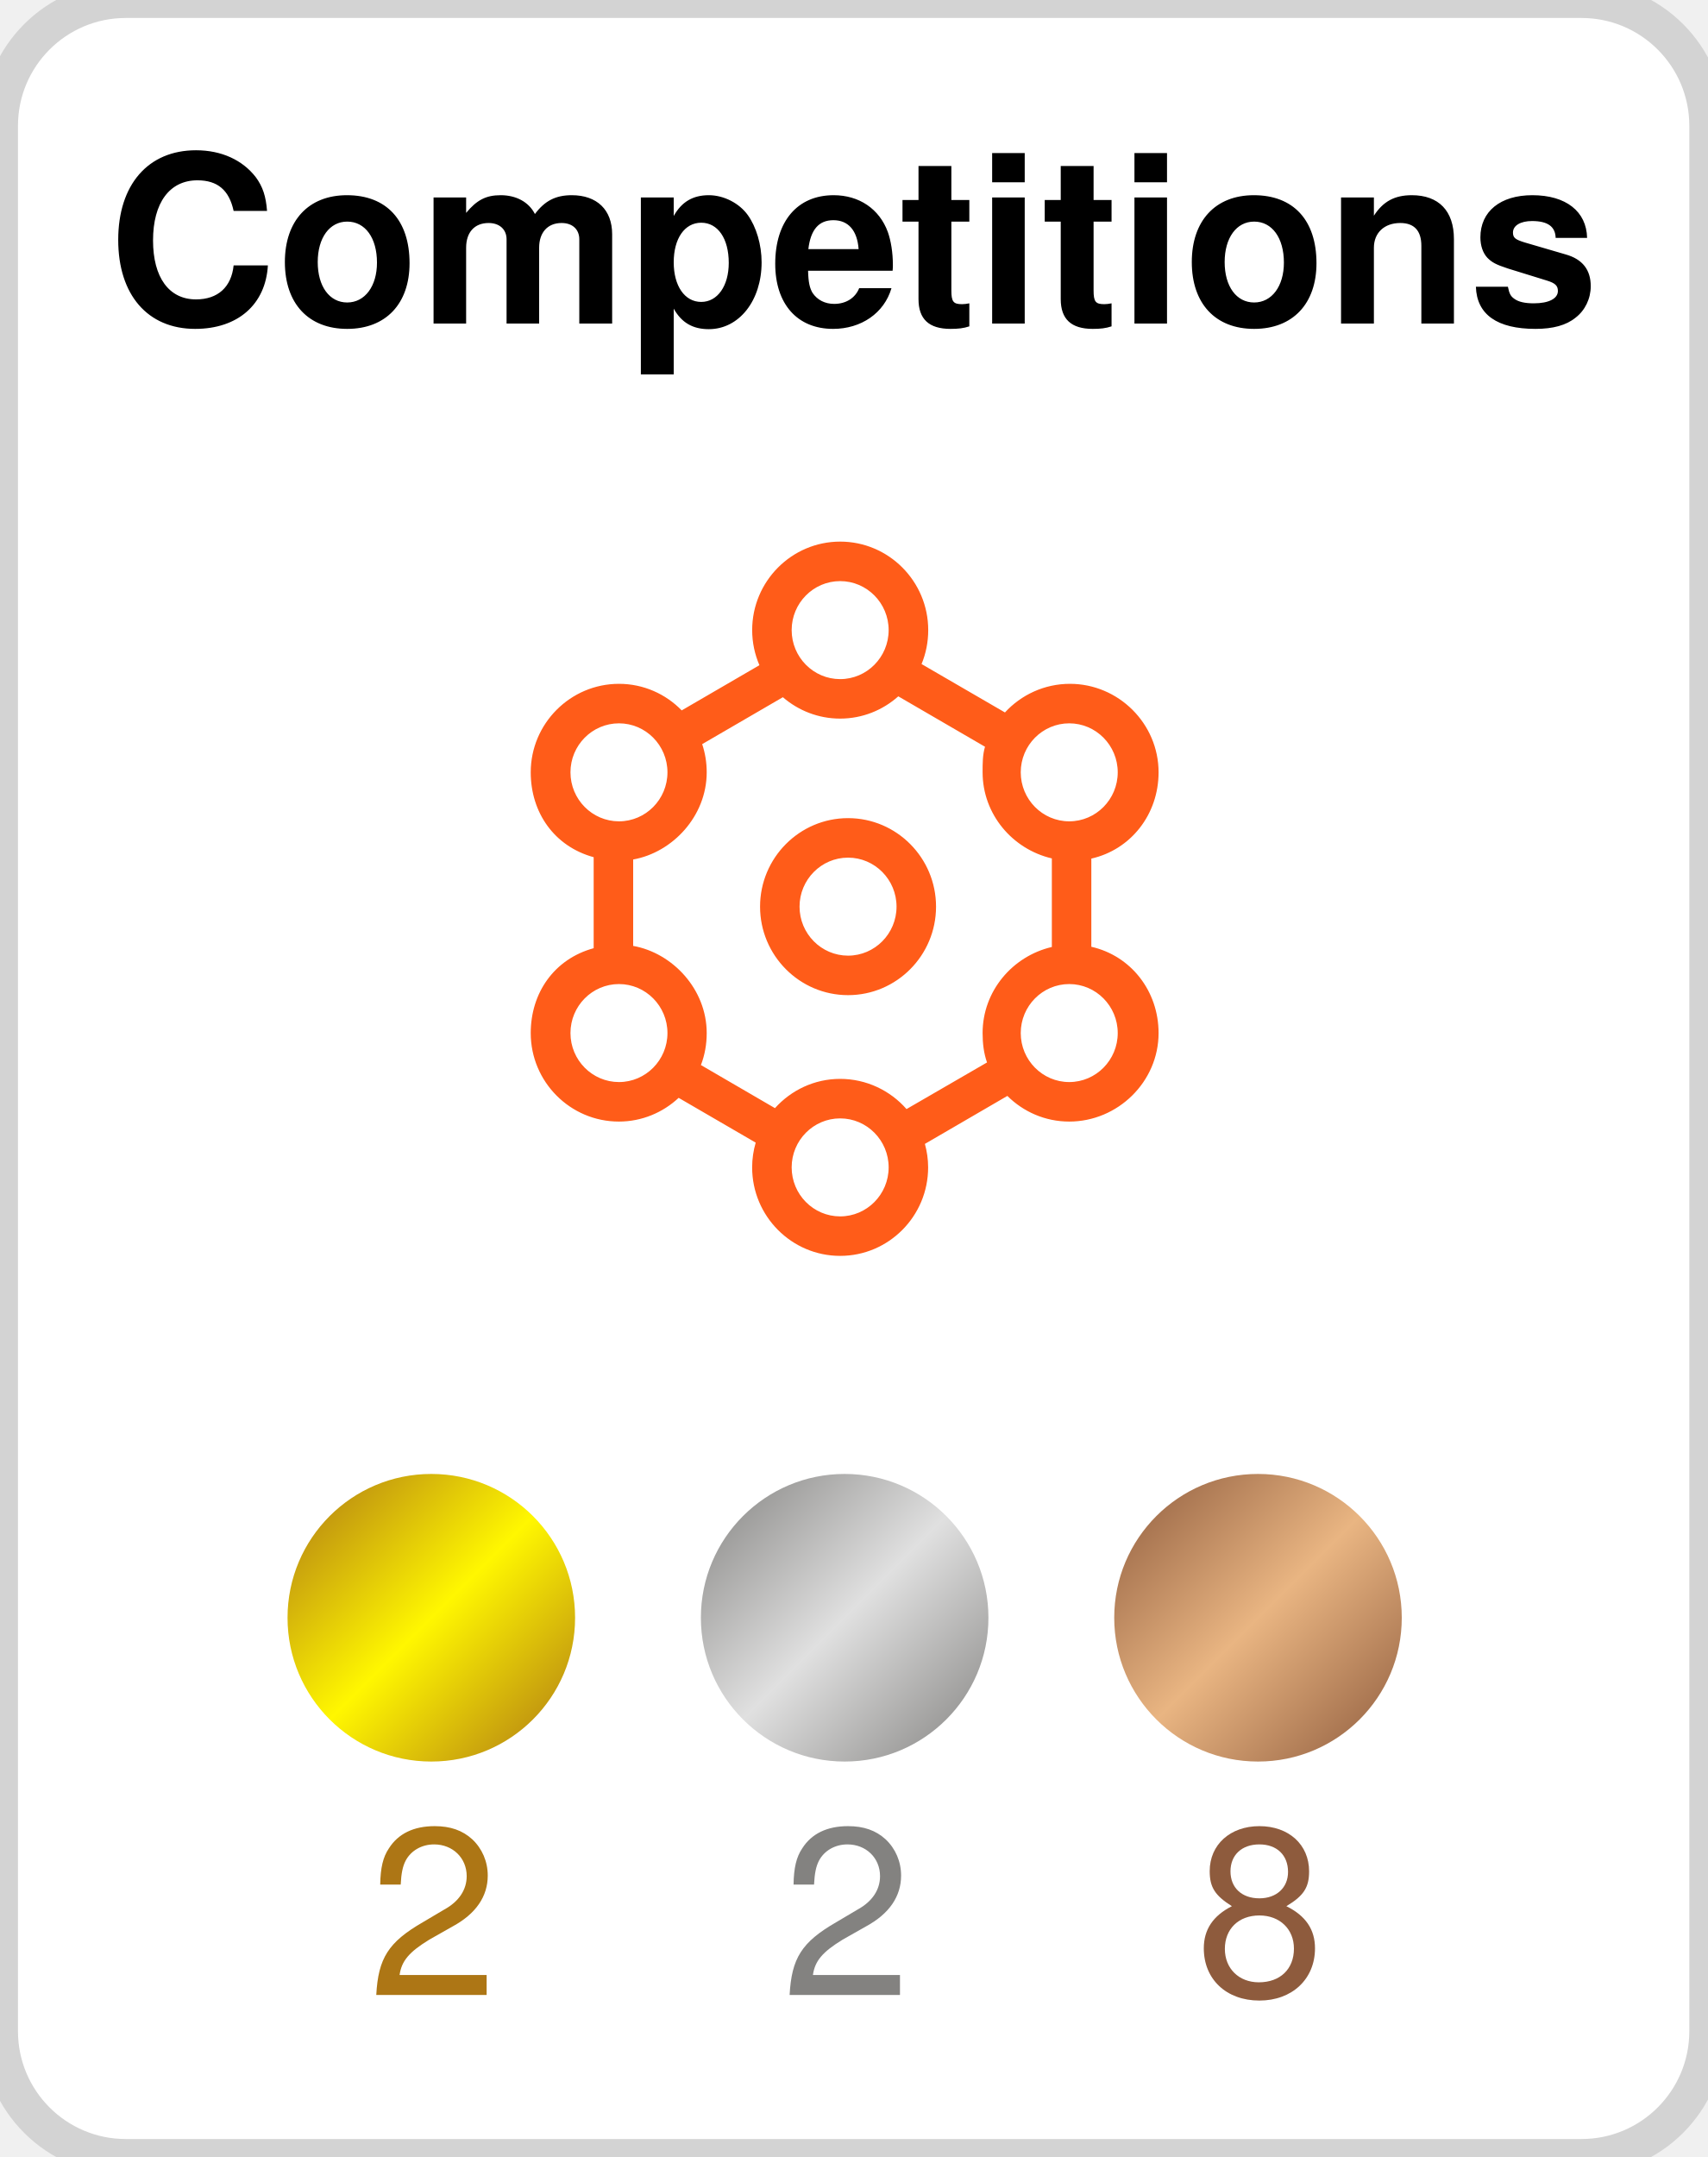
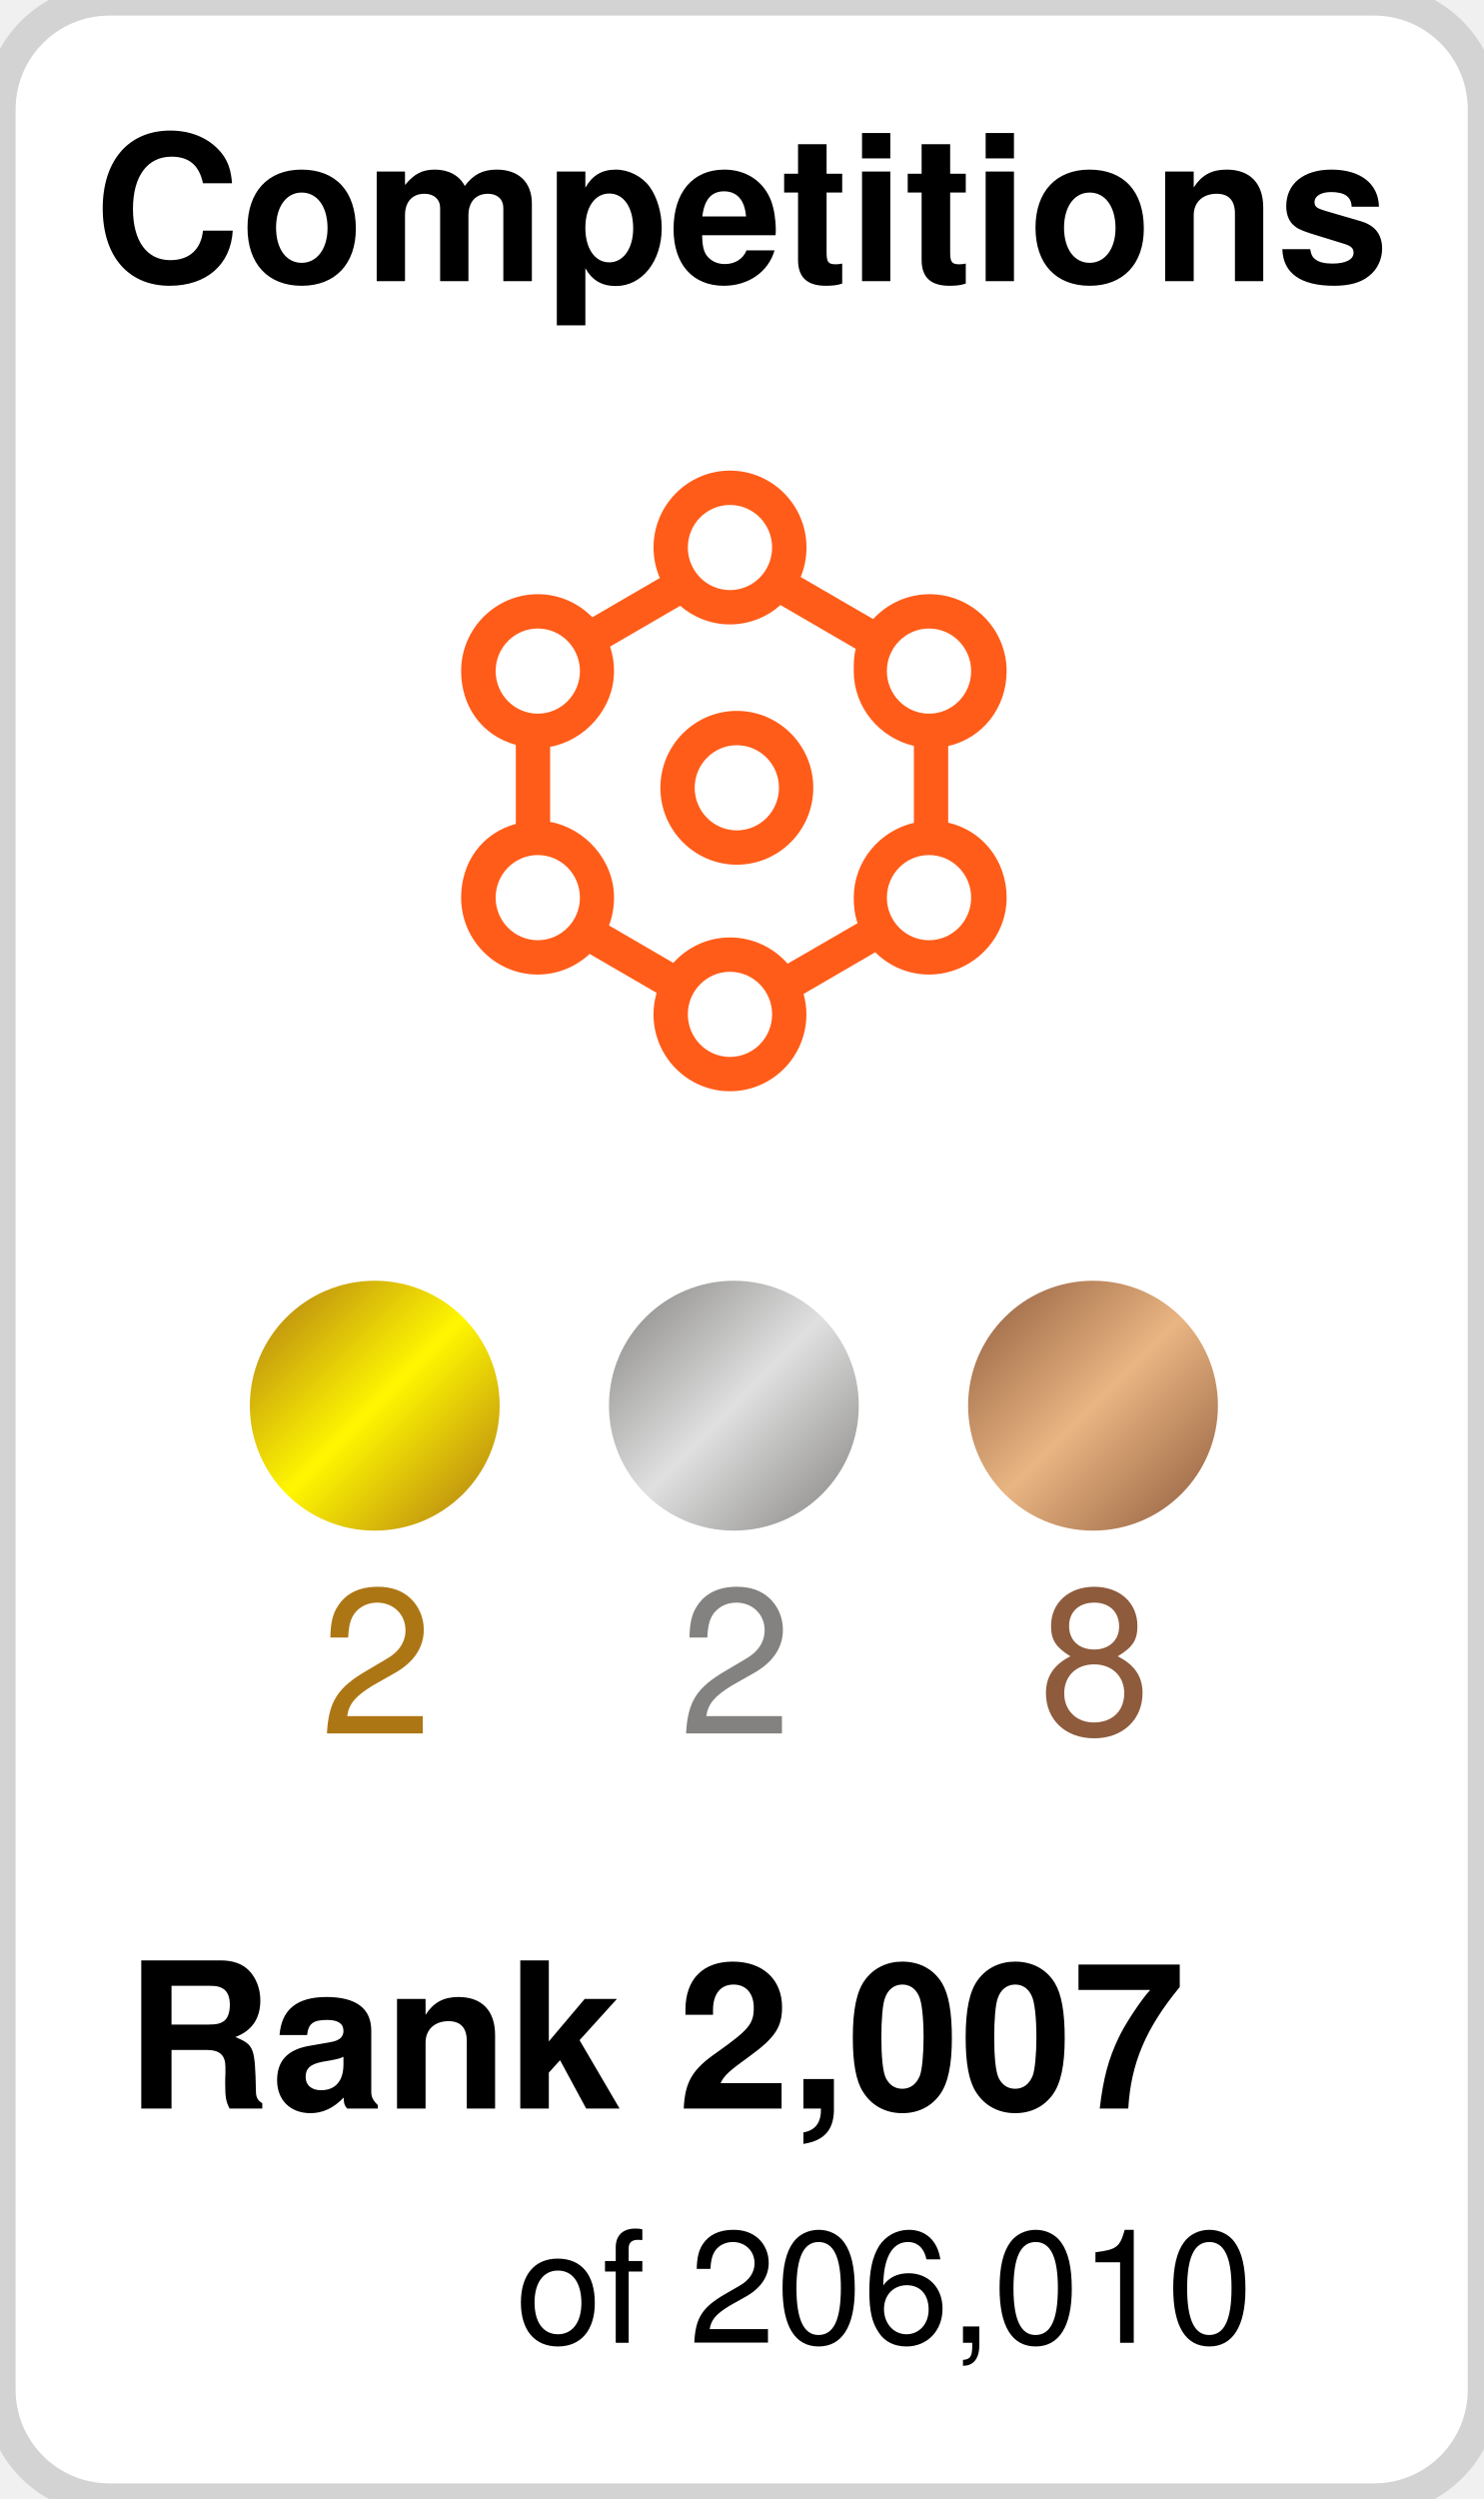
- <svg xmlns="http://www.w3.org/2000/svg" version="1.1" width="95" height="120">
-   <rect width="95" height="120" stroke-width="2" stroke="#d3d3d3" fill="white" rx="7" ry="7" />
+ <svg xmlns="http://www.w3.org/2000/svg" version="1.1" width="95" height="160">
+   <rect width="95" height="160" stroke-width="2" stroke="#d3d3d3" fill="white" rx="7" ry="7" />
  <svg version="1.1" x="27" y="30">
    <svg width="40" height="40" viewBox="0 0 40 40" fill="none">
      <path fill-rule="evenodd" clip-rule="evenodd" d="M32.496 30.198C31.009 30.198 29.798 28.975 29.798 27.472C29.798 25.969 31.009 24.746 32.496 24.746C33.984 24.746 35.195 25.969 35.195 27.472C35.195 28.975 33.984 30.198 32.496 30.198M19.749 30.021C18.311 30.021 17.019 30.652 16.122 31.649L12.002 29.252C12.216 28.699 12.324 28.1 12.324 27.472C12.324 25.038 10.43 23.016 8.232 22.623V17.816C10.43 17.423 12.324 15.401 12.324 12.966C12.324 12.418 12.237 11.891 12.072 11.398L16.562 8.788C17.419 9.528 18.532 9.978 19.747 9.978C20.989 9.978 22.122 9.508 22.985 8.739L27.81 11.544C27.674 11.995 27.676 12.472 27.676 12.966C27.676 15.294 29.331 17.244 31.529 17.756V22.683C29.331 23.195 27.676 25.145 27.676 27.472C27.676 28.046 27.741 28.595 27.922 29.107L23.442 31.701C22.544 30.674 21.213 30.021 19.749 30.021M22.448 34.944C22.448 36.448 21.237 37.671 19.749 37.671C18.261 37.671 17.051 36.448 17.051 34.944C17.051 33.442 18.261 32.219 19.749 32.219C21.237 32.219 22.448 33.442 22.448 34.944M7.442 30.198C5.954 30.198 4.743 28.975 4.743 27.472C4.743 25.969 5.954 24.746 7.442 24.746C8.929 24.746 10.14 25.969 10.14 27.472C10.14 28.975 8.929 30.198 7.442 30.198M10.14 12.966C10.14 14.47 8.929 15.693 7.442 15.693C5.954 15.693 4.743 14.47 4.743 12.966C4.743 11.464 5.954 10.241 7.442 10.241C8.929 10.241 10.14 11.464 10.14 12.966M17.051 5.054C17.051 3.552 18.261 2.329 19.749 2.329C21.237 2.329 22.448 3.552 22.448 5.054C22.448 6.558 21.237 7.781 19.749 7.781C18.261 7.781 17.051 6.558 17.051 5.054M32.496 10.241C33.984 10.241 35.195 11.464 35.195 12.966C35.195 14.47 33.984 15.693 32.496 15.693C31.009 15.693 29.798 14.47 29.798 12.966C29.798 11.464 31.009 10.241 32.496 10.241M37.468 12.966C37.468 10.252 35.234 8.043 32.534 8.043C31.112 8.043 29.815 8.659 28.92 9.636L24.279 6.943C24.52 6.361 24.65 5.723 24.65 5.054C24.65 2.34 22.451 0.131 19.752 0.131C17.052 0.131 14.854 2.34 14.854 5.054C14.854 5.748 14.999 6.408 15.257 7.007L10.933 9.521C10.045 8.61 8.808 8.043 7.442 8.043C4.742 8.043 2.532 10.252 2.532 12.966C2.532 15.199 3.836 17.087 6.034 17.688V22.751C3.836 23.352 2.532 25.239 2.532 27.472C2.532 30.187 4.735 32.396 7.435 32.396C8.718 32.396 9.889 31.892 10.763 31.076L15.05 33.568C14.923 34.006 14.852 34.467 14.852 34.944C14.852 37.66 17.049 39.868 19.749 39.868C22.449 39.868 24.645 37.66 24.645 34.944C24.645 34.492 24.579 34.055 24.465 33.638L29.054 30.969C29.94 31.85 31.155 32.396 32.496 32.396C35.196 32.396 37.468 30.187 37.468 27.472C37.468 25.13 35.924 23.168 33.726 22.672V17.766C35.924 17.27 37.468 15.309 37.468 12.966M20.189 23.165C18.701 23.165 17.49 21.942 17.49 20.439C17.49 18.936 18.701 17.713 20.189 17.713C21.677 17.713 22.887 18.936 22.887 20.439C22.887 21.942 21.677 23.165 20.189 23.165M20.189 15.515C17.489 15.515 15.293 17.724 15.293 20.439C15.293 23.154 17.489 25.363 20.189 25.363C22.889 25.363 25.085 23.154 25.085 20.439C25.085 17.724 22.889 15.515 20.189 15.515" fill="#FF5C19" />
    </svg>
  </svg>
  <defs>
    <linearGradient x1="0%" y1="0%" x2="100%" y2="100%" id="goldGradient">
      <stop stop-color="#ad7615" offset="0" />
      <stop stop-color="#fff700" offset="0.5" />
      <stop stop-color="#ad7615" offset="1" />
      <animate attributeName="x1" from="50%" to="0%" dur="4s" repeatCount="indefinite" />
      <animate attributeName="y1" from="50%" to="0%" dur="4s" repeatCount="indefinite" />
    </linearGradient>
    <linearGradient x1="0%" y1="0%" x2="100%" y2="100%" id="silverGradient">
      <stop stop-color="#838280" offset="0" />
      <stop stop-color="#e0e0e0" offset="0.5" />
      <stop stop-color="#838280" offset="1" />
      <animate attributeName="x1" from="50%" to="0%" dur="4s" repeatCount="indefinite" />
      <animate attributeName="y1" from="50%" to="0%" dur="4s" repeatCount="indefinite" />
    </linearGradient>
    <linearGradient x1="0%" y1="0%" x2="100%" y2="100%" id="bronzeGradient">
      <stop stop-color="#8e5b3d" offset="0" />
      <stop stop-color="#e9b582" offset="0.5" />
      <stop stop-color="#8e5b3d" offset="1" />
      <animate attributeName="x1" from="50%" to="0%" dur="4s" repeatCount="indefinite" />
      <animate attributeName="y1" from="50%" to="0%" dur="4s" repeatCount="indefinite" />
    </linearGradient>
  </defs>
  <circle r="8" cx="24" cy="90" fill="url(#goldGradient)" />
  <circle r="8" cx="47" cy="90" fill="url(#silverGradient)" />
  <circle r="8" cx="70" cy="90" fill="url(#bronzeGradient)" />
  <text x="6" y="18" font-family="'Ubuntu','Helvetica', 'Arial', sans-serif" font-weight="bold" font-size="13" fill="black">Competitions</text>
  <text x="20.5" y="111" font-family="'Ubuntu', 'Helvetica', 'Arial', sans-serif" font-size="13" fill="#AD7615">2</text>
  <text x="43.5" y="111" font-family="'Ubuntu', 'Helvetica', 'Arial', sans-serif" font-size="13" fill="#838280">2</text>
  <text x="66.5" y="111" font-family="'Ubuntu', 'Helvetica', 'Arial', sans-serif" font-size="13" fill="#8E5B3D">8</text>
+   <text x="8" y="135" font-family="'Ubuntu', 'Helvetica', 'Arial', sans-serif" font-weight="bold" font-size="13" fill="black">Rank 2,007</text>
+   <text x="33" y="150" font-family="'Ubuntu', 'Helvetica', 'Arial', sans-serif" font-size="10" fill="black">of 206,010</text>
</svg>
